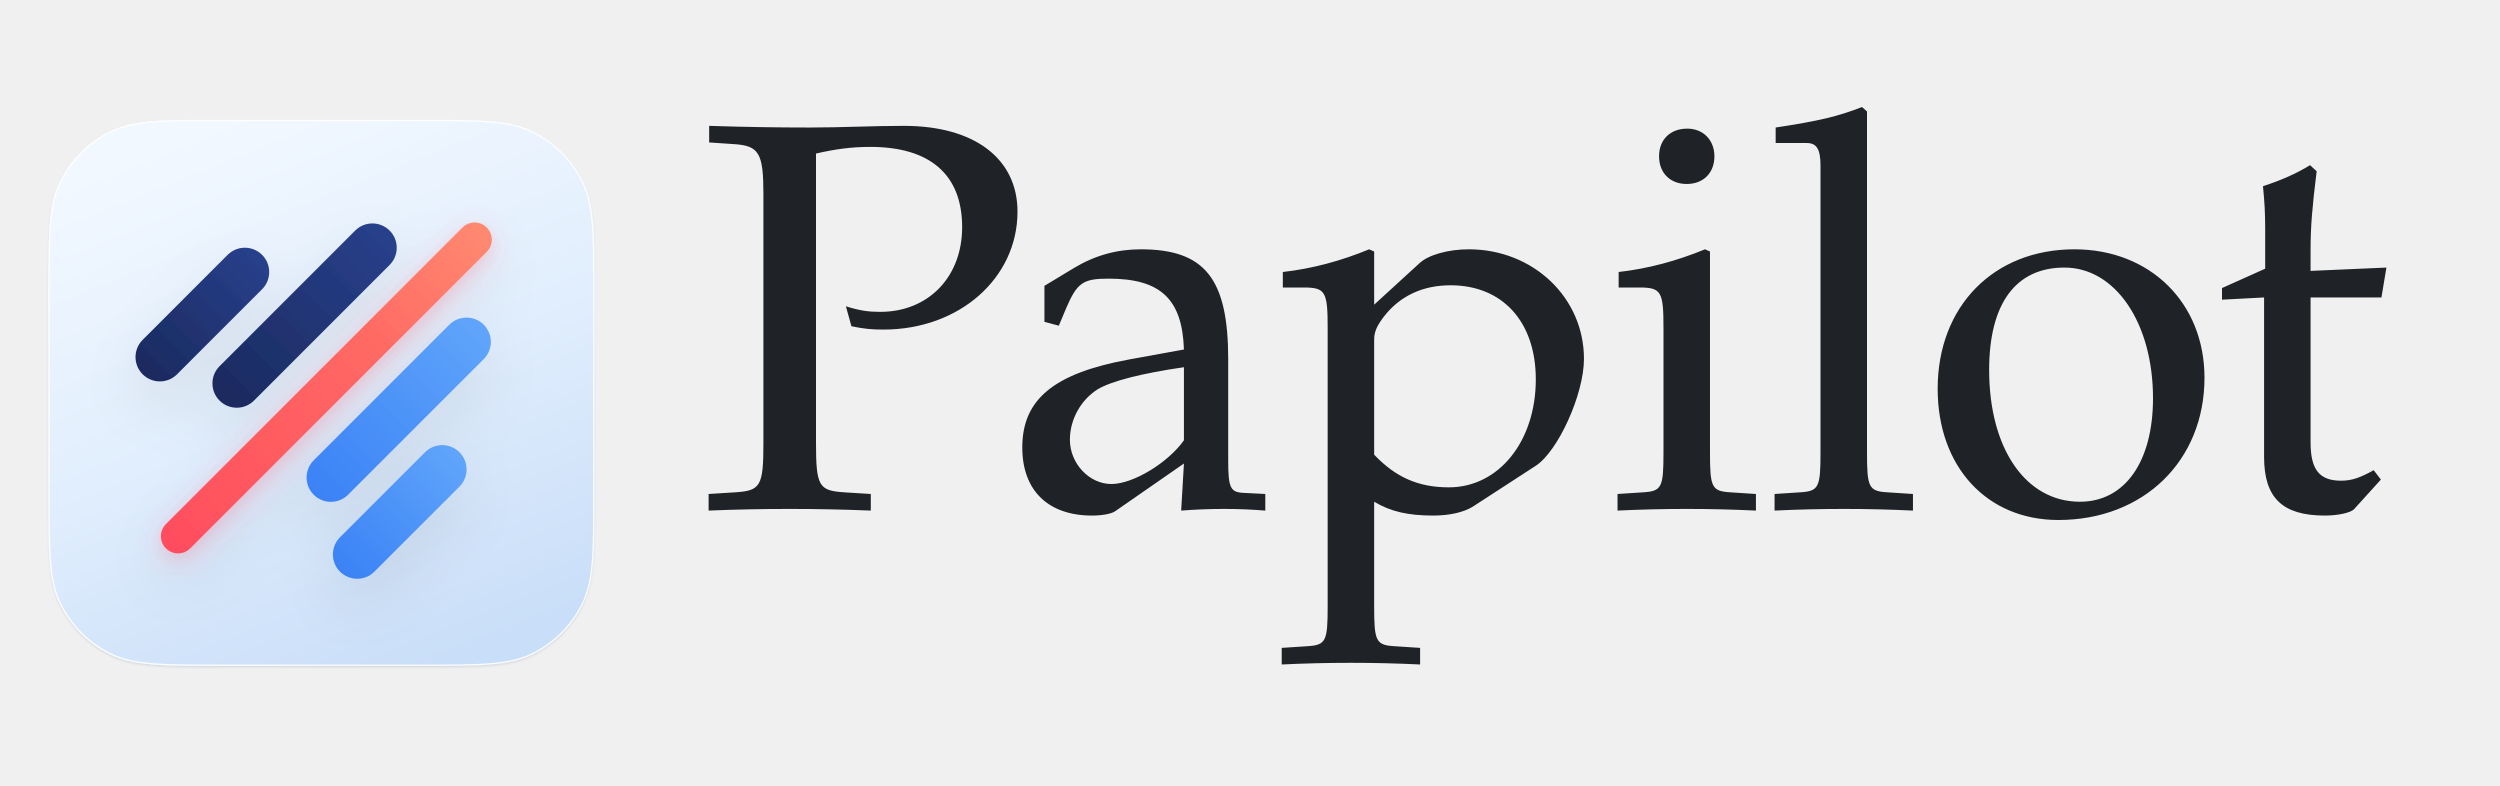
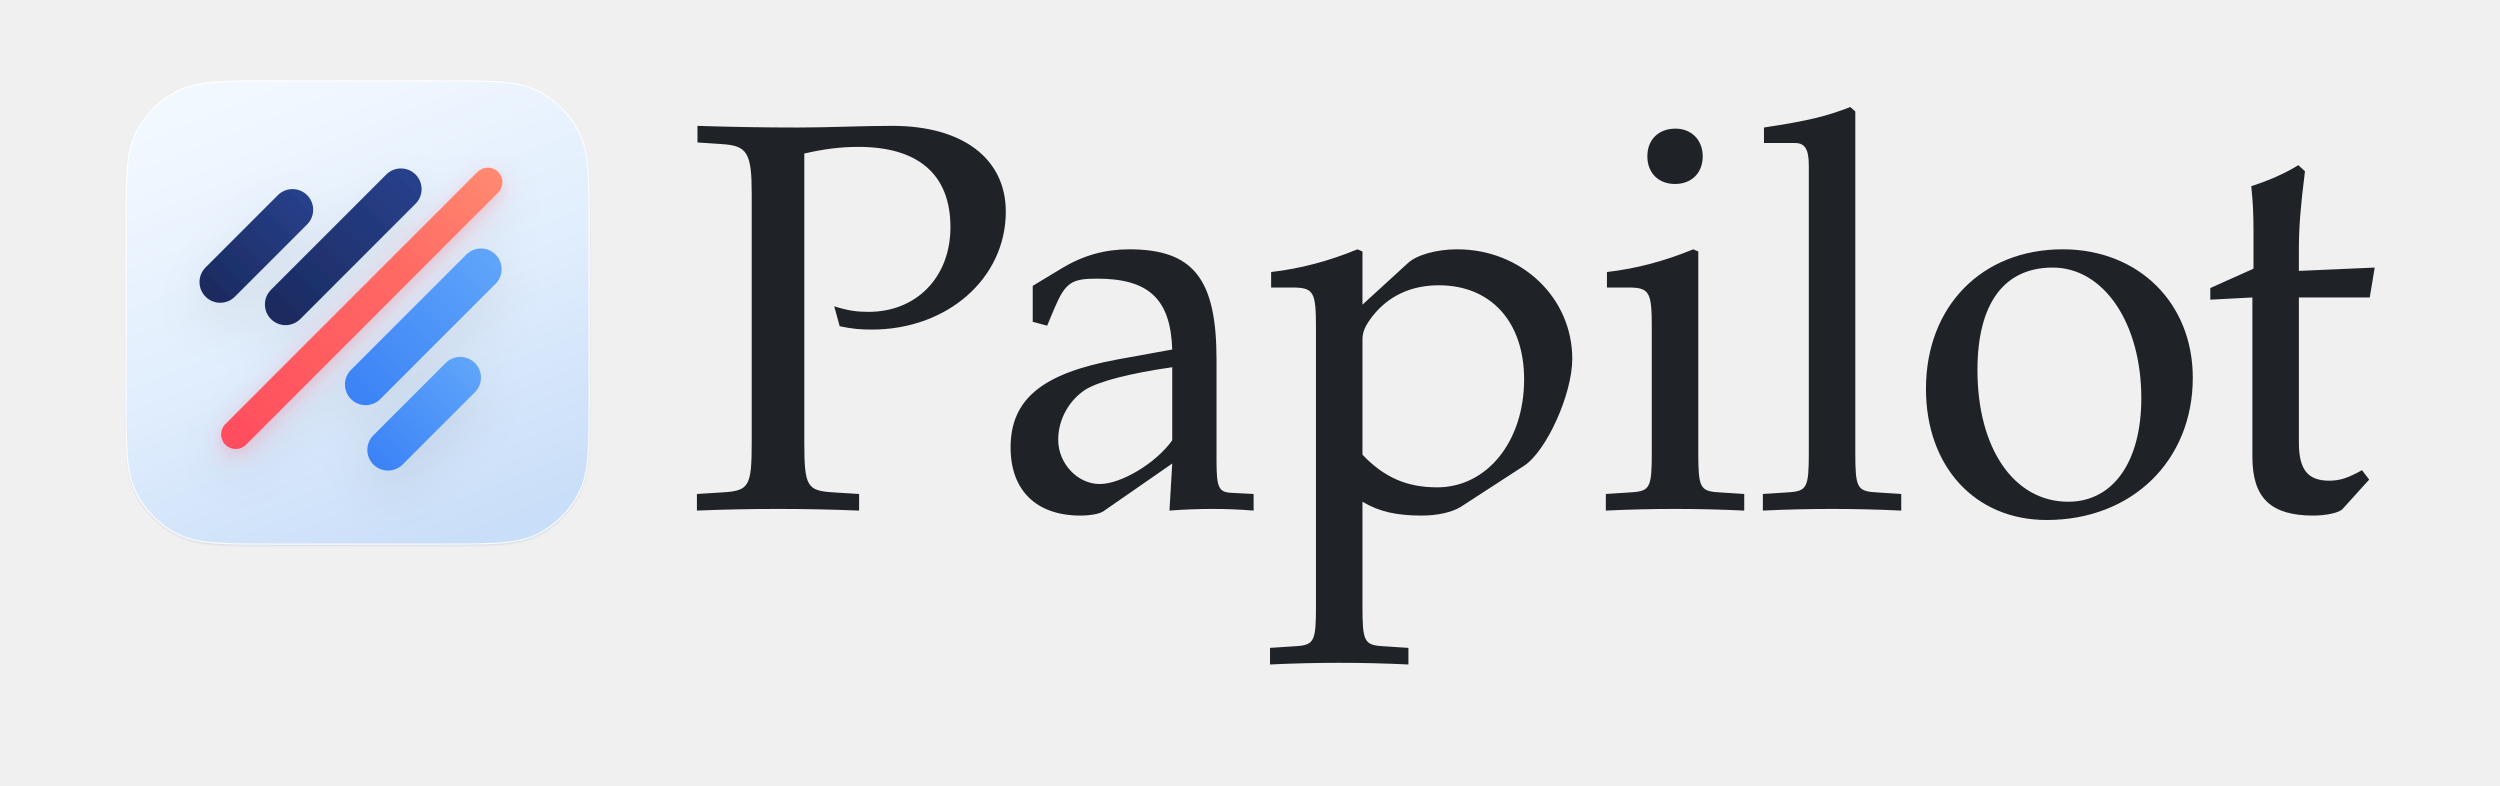
<svg xmlns="http://www.w3.org/2000/svg" width="280" height="88" viewBox="0 0 280 88" fill="none" role="img" aria-labelledby="title">
-   <svg x="-2" y="6" width="76" height="76" viewBox="0 0 1024 1024" fill="none">
+   <svg x="7.74" y="2.69" width="64.62" height="64.62" viewBox="0 0 1024 1024" fill="none">
    <defs>
      <path id="tile-shape" d="M358 100H666C753 100 797 100 832 118C864 134 890 160 906 192C924 227 924 271 924 358V666C924 753 924 797 906 832C890 864 864 890 832 906C797 924 753 924 666 924H358C271 924 227 924 192 906C160 890 134 864 118 832C100 797 100 753 100 666V358C100 271 100 227 118 192C134 160 160 134 192 118C227 100 271 100 358 100Z" />
      <clipPath id="tile-clip">
        <use href="#tile-shape" />
      </clipPath>
      <linearGradient id="tile" x1="0.3" y1="0" x2="0.7" y2="1">
        <stop stop-color="#F2F8FF" />
        <stop offset="0.5" stop-color="#E1EEFD" />
        <stop offset="1" stop-color="#C9DEF8" />
      </linearGradient>
      <linearGradient id="navy" x1="0" y1="0" x2="1" y2="0">
        <stop stop-color="#1B2A5E" />
        <stop offset="1" stop-color="#28408C" />
      </linearGradient>
      <linearGradient id="blue" x1="0" y1="0" x2="1" y2="0">
        <stop stop-color="#3B82F6" />
        <stop offset="1" stop-color="#60A5FA" />
      </linearGradient>
      <linearGradient id="coral" x1="0" y1="0" x2="1" y2="0">
        <stop stop-color="#FF4D5E" />
        <stop offset="0.65" stop-color="#FF6A64" />
        <stop offset="1" stop-color="#FF8A70" />
      </linearGradient>
      <filter id="tile-shadow" x="0" y="0" width="1024" height="1024" filterUnits="userSpaceOnUse">
        <feDropShadow dx="0" dy="12" stdDeviation="11" flood-color="#152B43" flood-opacity="0.16" />
        <feDropShadow dx="0" dy="2" stdDeviation="2" flood-color="#152B43" flood-opacity="0.12" />
      </filter>
      <filter id="depth" x="0" y="0" width="1024" height="1024" filterUnits="userSpaceOnUse">
        <feDropShadow dx="0" dy="37" stdDeviation="43" flood-color="#0F172A" flood-opacity="0.08" />
      </filter>
      <filter id="glow" x="0" y="0" width="1024" height="1024" filterUnits="userSpaceOnUse">
        <feDropShadow dx="0" dy="10" stdDeviation="16" flood-color="#FF5C6C" flood-opacity="0.28" />
      </filter>
    </defs>
    <g filter="url(#tile-shadow)">
      <use href="#tile-shape" fill="url(#tile)" />
    </g>
    <use href="#tile-shape" stroke="#FFFFFF" stroke-opacity="0.9" stroke-width="4" clip-path="url(#tile-clip)" />
    <g filter="url(#depth)">
      <g transform="translate(524 500) scale(1.08) rotate(-45)">
        <rect x="-174" y="-229" width="236" height="68" rx="34" fill="url(#navy)" />
        <rect x="-124" y="-127" width="336" height="68" rx="34" fill="url(#navy)" />
      </g>
      <g filter="url(#glow)">
        <rect transform="translate(524 500) scale(1.08) rotate(-45)" x="-323" y="-24" width="634" height="48" rx="24" fill="url(#coral)" />
      </g>
      <g transform="translate(524 500) scale(1.08) rotate(-45)">
        <rect x="-124" y="59" width="336" height="68" rx="34" fill="url(#blue)" />
        <rect x="-174" y="161" width="236" height="68" rx="34" fill="url(#blue)" />
      </g>
    </g>
  </svg>
-   <path fill="#1F2328" transform="translate(78 57) scale(0.062 -0.062)" d="M580 537C580 633 502 692 375 692C318 692 262 689 205 689C144 689 84 690 23 692V662L68 659C113 656 121 643 121 569V120C121 41 116 33 70 30L22 27V-3C71 -1 119 0 168 0C217 0 266 -1 315 -3V27L267 30C221 33 216 41 216 120V642C251 650 280 654 314 654C422 654 480 604 480 509C480 419 419 356 332 356C311 356 296 358 270 366L280 330C304 325 318 324 338 324C475 324 580 417 580 537ZM1027.647 -3V27L988.647 29C964.647 30 960.647 38 960.647 87V270C960.647 416 918.647 469 802.647 469C759.647 469 719.647 458 681.647 435L628.647 403V338L654.647 331L667.647 362C687.647 409 698.647 416 744.647 416C838.647 416 877.647 379 880.647 288L781.647 270C645.647 245 588.647 198 588.647 111C588.647 33 635.647 -12 714.647 -12C732.647 -12 749.647 -9 756.647 -4L880.647 82L875.647 -3C901.647 -1 927.647 0 953.647 0C978.647 0 1002.647 -1 1027.647 -3ZM880.647 124C851.647 83 788.647 45 749.647 45C709.647 45 674.647 82 674.647 125C674.647 162 694.647 197 724.647 216C749.647 231 804.647 245 880.647 256ZM1603.294 271C1603.294 382 1511.294 469 1395.294 469C1358.294 469 1322.294 459 1306.294 444L1224.294 369V465L1215.294 469C1164.294 448 1112.294 434 1059.294 428V400H1096.294C1136.294 400 1140.294 393 1140.294 327V-176C1140.294 -239 1137.294 -246 1103.294 -248L1057.294 -251V-281C1099.294 -279 1140.294 -278 1182.294 -278C1224.294 -278 1265.294 -279 1307.294 -281V-251L1261.294 -248C1227.294 -246 1224.294 -239 1224.294 -176V13C1254.294 -5 1286.294 -12 1331.294 -12C1360.294 -12 1386.294 -6 1402.294 4L1516.294 78C1556.294 104 1603.294 207 1603.294 271ZM1516.294 234C1516.294 122 1449.294 39 1359.294 39C1304.294 39 1263.294 57 1224.294 98V306C1224.294 320 1229.294 331 1242.294 348C1271.294 385 1312.294 404 1362.294 404C1456.294 404 1516.294 338 1516.294 234ZM1913.941 -3V27L1867.941 30C1833.941 32 1830.941 39 1830.941 102V465L1821.941 469C1770.941 448 1718.941 434 1665.941 428V400H1702.941C1742.941 400 1746.941 393 1746.941 327V102C1746.941 39 1743.941 32 1709.941 30L1663.941 27V-3C1705.941 -1 1746.941 0 1788.941 0C1830.941 0 1871.941 -1 1913.941 -3ZM1838.941 637C1838.941 666 1818.941 687 1789.941 687C1758.941 687 1738.941 667 1738.941 637C1738.941 607 1758.941 587 1788.941 587C1818.941 587 1838.941 607 1838.941 637ZM2197.588 -3V27L2151.588 30C2117.588 32 2114.588 39 2114.588 102V718L2105.588 726C2061.588 709 2028.588 701 1949.588 689V661H2005.588C2023.588 661 2030.588 650 2030.588 620V102C2030.588 39 2027.588 32 1993.588 30L1947.588 27V-3C1989.588 -1 2030.588 0 2072.588 0C2114.588 0 2155.588 -1 2197.588 -3ZM2724.235 237C2724.235 372 2626.235 469 2489.235 469C2343.235 469 2242.235 366 2242.235 217C2242.235 76 2331.235 -20 2460.235 -20C2614.235 -20 2724.235 87 2724.235 237ZM2631.235 200C2631.235 85 2580.235 13 2499.235 13C2401.235 13 2335.235 109 2335.235 251C2335.235 371 2383.235 436 2471.235 436C2563.235 436 2631.235 336 2631.235 200ZM3052.882 436 2915.882 430V468C2915.882 510 2918.882 546 2926.882 610L2914.882 621C2890.882 606 2860.882 593 2829.882 583C2832.882 553 2833.882 534 2833.882 504V434L2755.882 399V378L2831.882 382V94C2831.882 20 2864.882 -12 2941.882 -12C2964.882 -12 2988.882 -7 2994.882 0L3042.882 53L3029.882 70C3004.882 56 2989.882 51 2970.882 51C2931.882 51 2915.882 71 2915.882 120V382H3043.882Z" />
+   <path fill="#1F2328" transform="translate(76.69 57) scale(0.062 -0.062)" d="M580 537C580 633 502 692 375 692C318 692 262 689 205 689C144 689 84 690 23 692V662L68 659C113 656 121 643 121 569V120C121 41 116 33 70 30L22 27V-3C71 -1 119 0 168 0C217 0 266 -1 315 -3V27L267 30C221 33 216 41 216 120V642C251 650 280 654 314 654C422 654 480 604 480 509C480 419 419 356 332 356C311 356 296 358 270 366L280 330C304 325 318 324 338 324C475 324 580 417 580 537ZM1027.647 -3V27L988.647 29C964.647 30 960.647 38 960.647 87V270C960.647 416 918.647 469 802.647 469C759.647 469 719.647 458 681.647 435L628.647 403V338L654.647 331L667.647 362C687.647 409 698.647 416 744.647 416C838.647 416 877.647 379 880.647 288L781.647 270C645.647 245 588.647 198 588.647 111C588.647 33 635.647 -12 714.647 -12C732.647 -12 749.647 -9 756.647 -4L880.647 82L875.647 -3C901.647 -1 927.647 0 953.647 0C978.647 0 1002.647 -1 1027.647 -3ZM880.647 124C851.647 83 788.647 45 749.647 45C709.647 45 674.647 82 674.647 125C674.647 162 694.647 197 724.647 216C749.647 231 804.647 245 880.647 256ZM1603.294 271C1603.294 382 1511.294 469 1395.294 469C1358.294 469 1322.294 459 1306.294 444L1224.294 369V465L1215.294 469C1164.294 448 1112.294 434 1059.294 428V400H1096.294C1136.294 400 1140.294 393 1140.294 327V-176C1140.294 -239 1137.294 -246 1103.294 -248L1057.294 -251V-281C1099.294 -279 1140.294 -278 1182.294 -278C1224.294 -278 1265.294 -279 1307.294 -281V-251L1261.294 -248C1227.294 -246 1224.294 -239 1224.294 -176V13C1254.294 -5 1286.294 -12 1331.294 -12C1360.294 -12 1386.294 -6 1402.294 4L1516.294 78C1556.294 104 1603.294 207 1603.294 271ZM1516.294 234C1516.294 122 1449.294 39 1359.294 39C1304.294 39 1263.294 57 1224.294 98V306C1224.294 320 1229.294 331 1242.294 348C1271.294 385 1312.294 404 1362.294 404C1456.294 404 1516.294 338 1516.294 234ZM1913.941 -3V27L1867.941 30C1833.941 32 1830.941 39 1830.941 102V465L1821.941 469C1770.941 448 1718.941 434 1665.941 428V400H1702.941C1742.941 400 1746.941 393 1746.941 327V102C1746.941 39 1743.941 32 1709.941 30L1663.941 27V-3C1705.941 -1 1746.941 0 1788.941 0C1830.941 0 1871.941 -1 1913.941 -3ZM1838.941 637C1838.941 666 1818.941 687 1789.941 687C1758.941 687 1738.941 667 1738.941 637C1738.941 607 1758.941 587 1788.941 587C1818.941 587 1838.941 607 1838.941 637ZM2197.588 -3V27L2151.588 30C2117.588 32 2114.588 39 2114.588 102V718L2105.588 726C2061.588 709 2028.588 701 1949.588 689V661H2005.588C2023.588 661 2030.588 650 2030.588 620V102C2030.588 39 2027.588 32 1993.588 30L1947.588 27V-3C1989.588 -1 2030.588 0 2072.588 0C2114.588 0 2155.588 -1 2197.588 -3ZM2724.235 237C2724.235 372 2626.235 469 2489.235 469C2343.235 469 2242.235 366 2242.235 217C2242.235 76 2331.235 -20 2460.235 -20C2614.235 -20 2724.235 87 2724.235 237ZM2631.235 200C2631.235 85 2580.235 13 2499.235 13C2401.235 13 2335.235 109 2335.235 251C2335.235 371 2383.235 436 2471.235 436C2563.235 436 2631.235 336 2631.235 200ZM3052.882 436 2915.882 430V468C2915.882 510 2918.882 546 2926.882 610L2914.882 621C2890.882 606 2860.882 593 2829.882 583C2832.882 553 2833.882 534 2833.882 504V434L2755.882 399V378L2831.882 382V94C2831.882 20 2864.882 -12 2941.882 -12C2964.882 -12 2988.882 -7 2994.882 0L3042.882 53L3029.882 70C3004.882 56 2989.882 51 2970.882 51C2931.882 51 2915.882 71 2915.882 120V382H3043.882Z" />
</svg>
